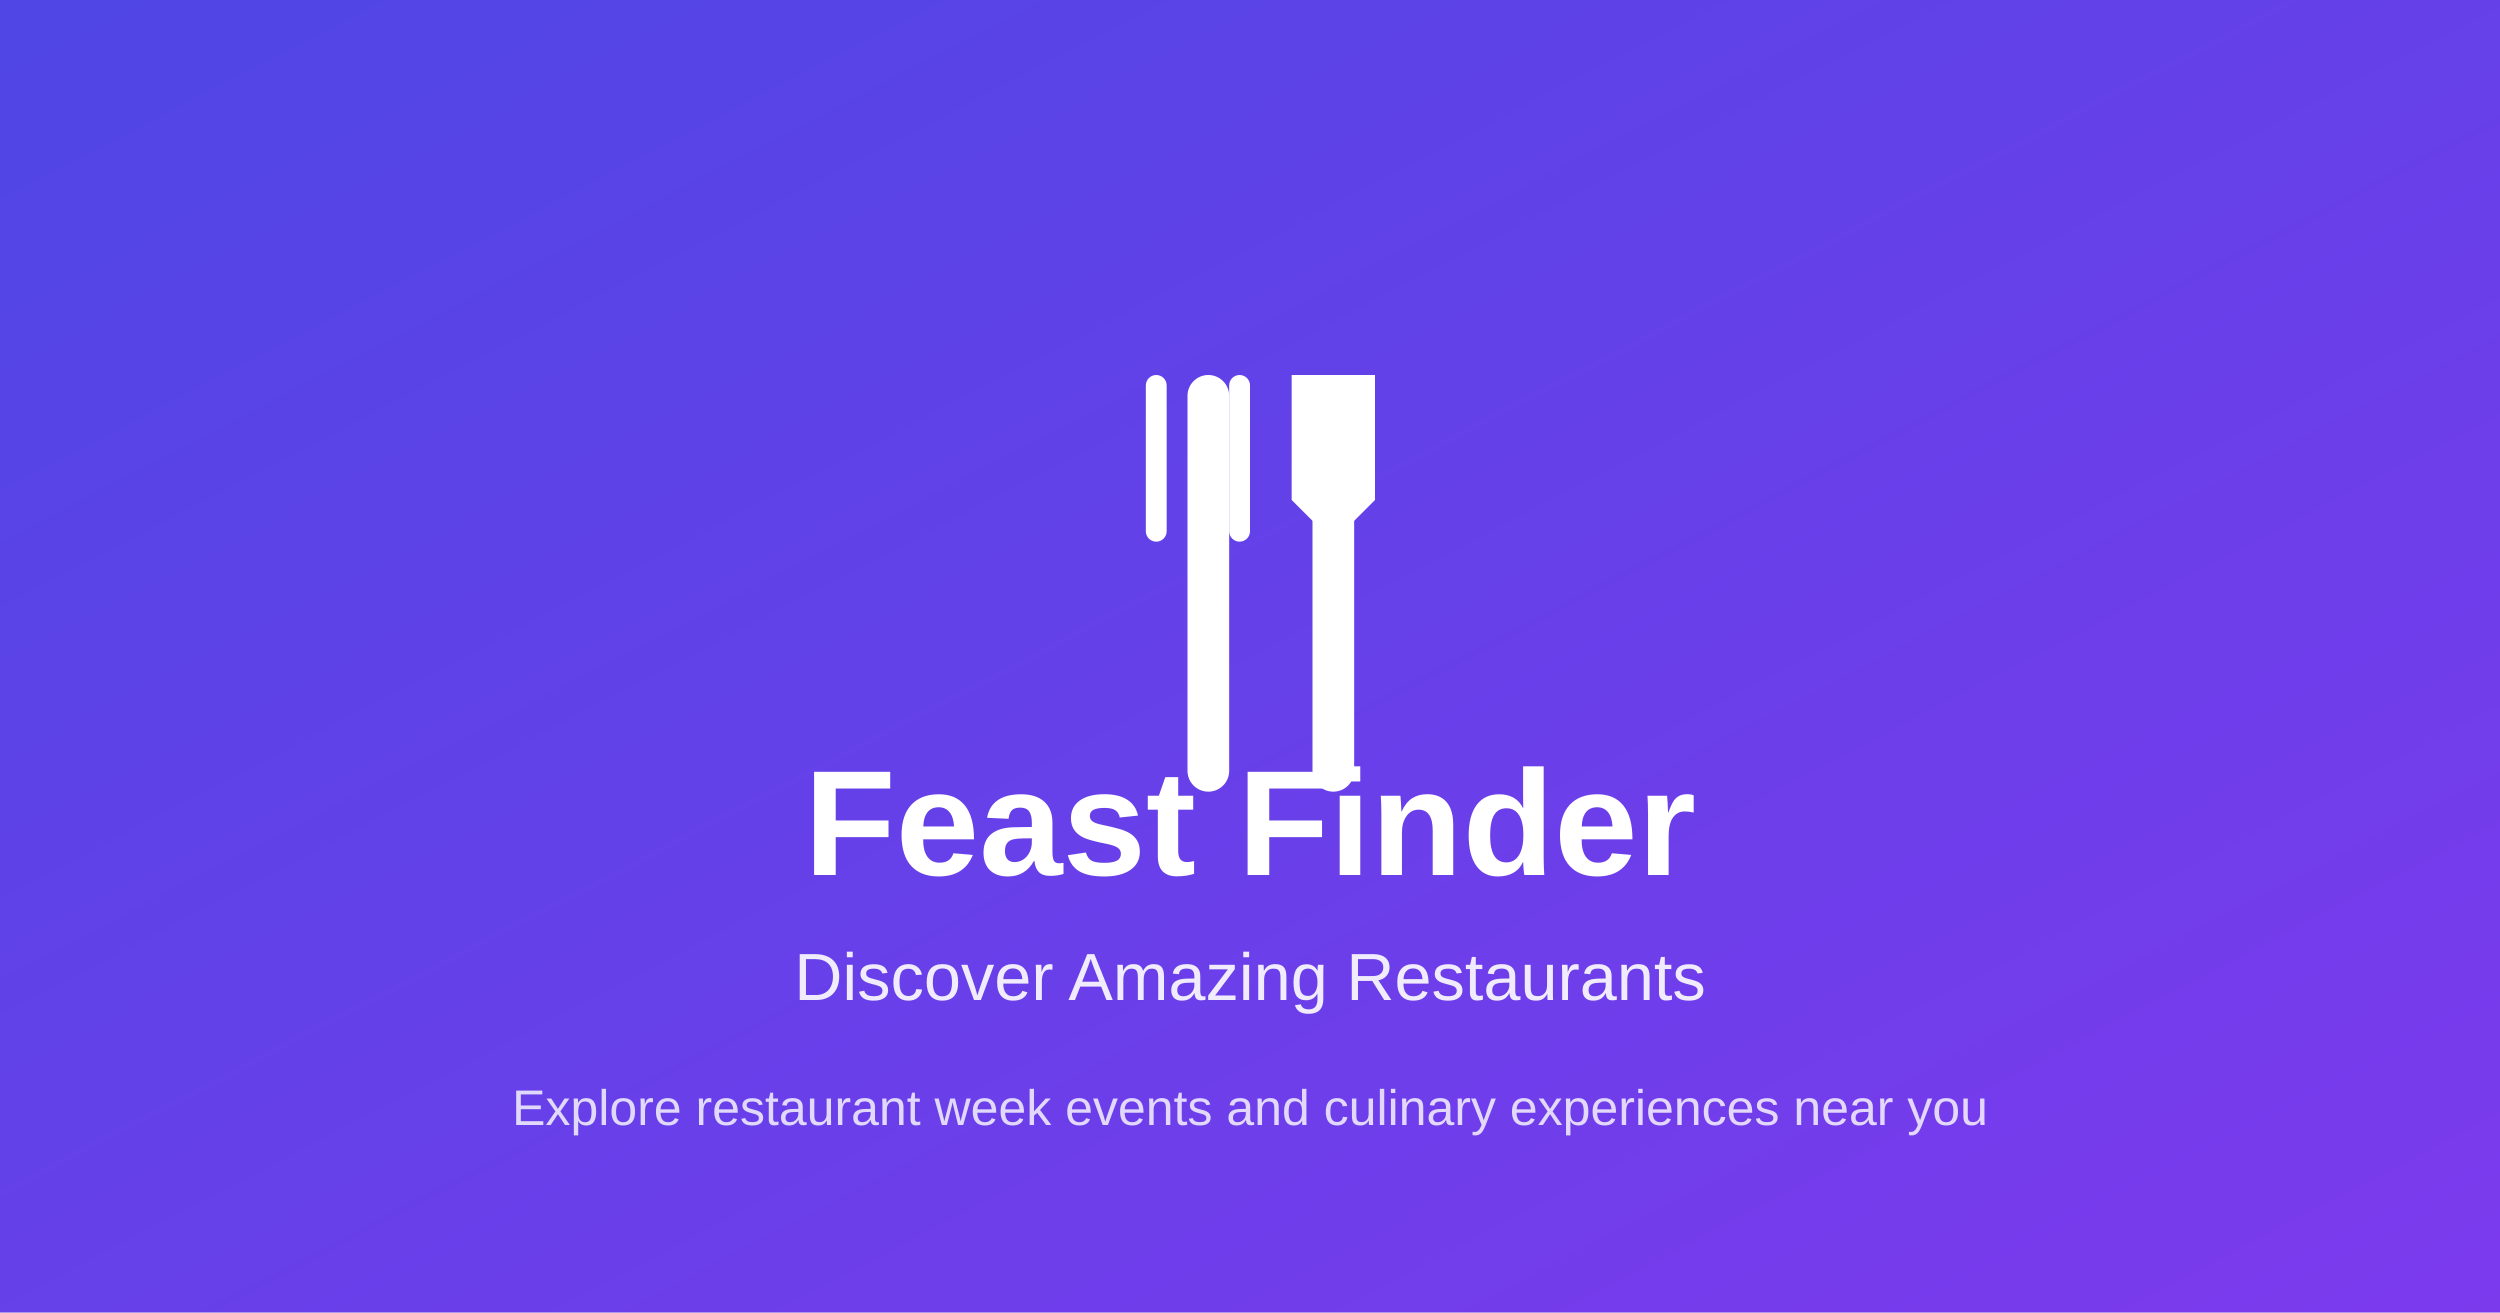
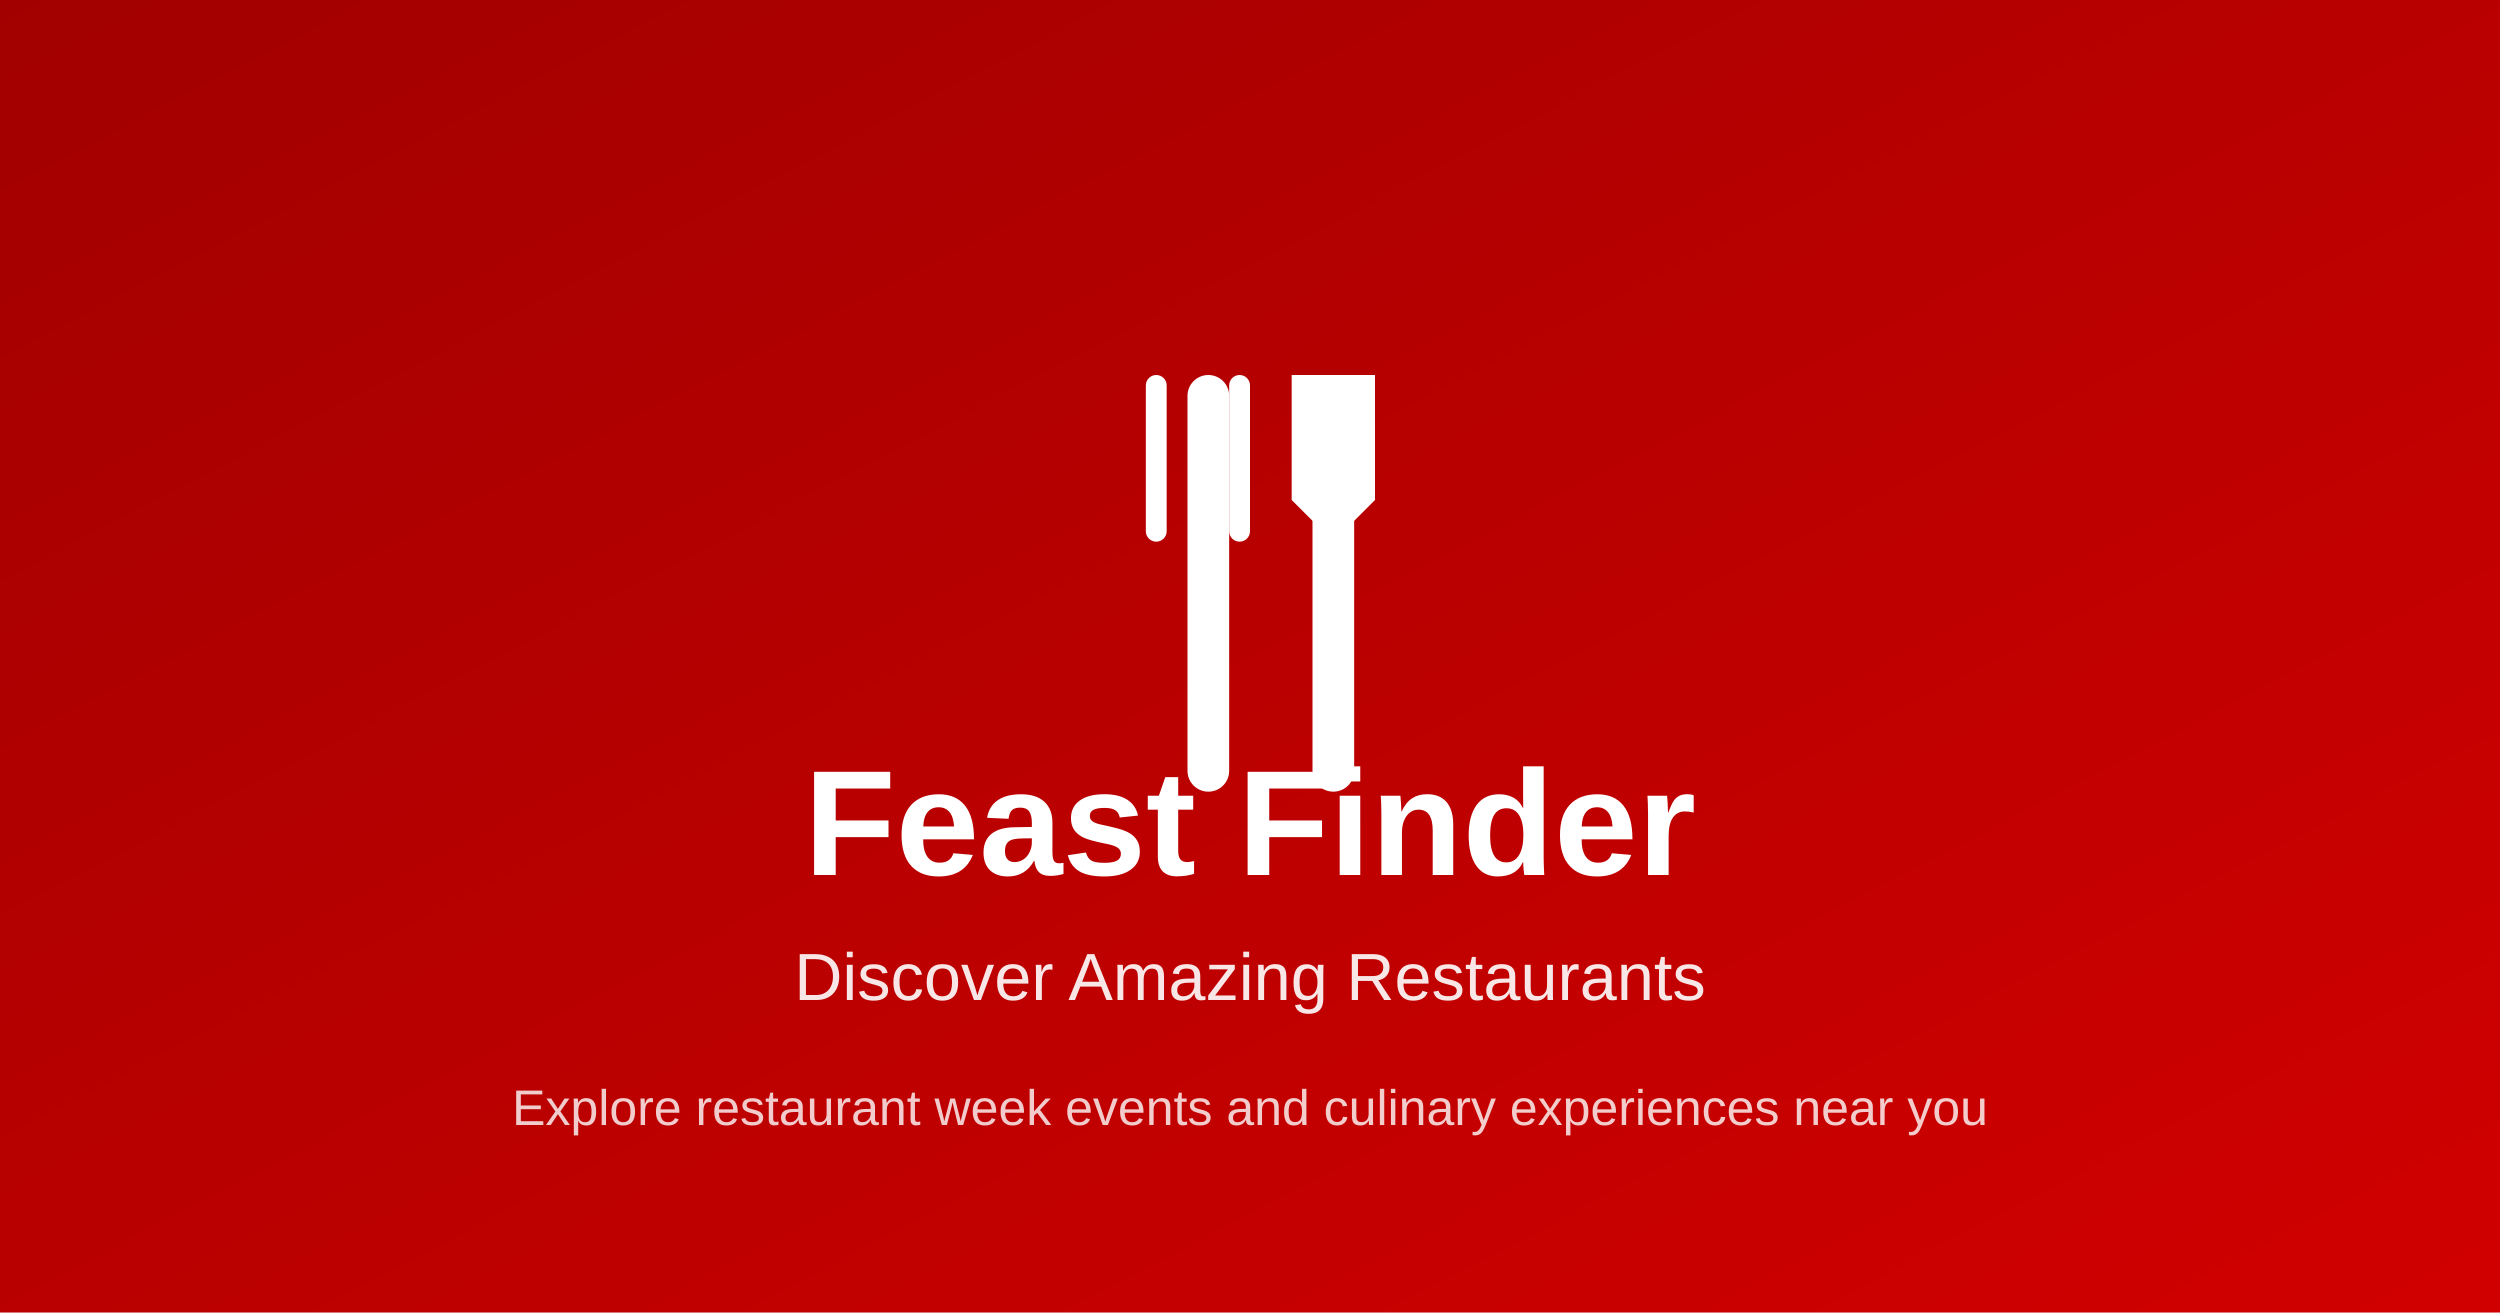
<svg xmlns="http://www.w3.org/2000/svg" width="1200" height="630">
  <defs>
    <linearGradient id="bgGradient" x1="0%" y1="0%" x2="100%" y2="100%">
-       <stop offset="0%" style="stop-color:#4F46E5;stop-opacity:1" />
-       <stop offset="100%" style="stop-color:#7C3AED;stop-opacity:1" />
+       <stop offset="0%" style="stop-color:#a20000;stop-opacity:1" />
+       <stop offset="100%" style="stop-color:#d10000;stop-opacity:1" />
    </linearGradient>
  </defs>
  <rect width="1200" height="630" fill="url(#bgGradient)" />
  <g transform="translate(480, 180)">
    <rect x="90" y="0" width="20" height="200" fill="white" rx="10" />
    <rect x="70" y="0" width="10" height="80" fill="white" rx="5" />
    <rect x="110" y="0" width="10" height="80" fill="white" rx="5" />
    <rect x="150" y="0" width="20" height="200" fill="white" rx="10" />
    <path d="M 140 0 L 180 0 L 180 60 L 160 80 L 140 60 Z" fill="white" />
  </g>
  <text x="600" y="420" font-family="Arial, sans-serif" font-size="72" font-weight="bold" fill="white" text-anchor="middle">
    Feast Finder
  </text>
  <text x="600" y="480" font-family="Arial, sans-serif" font-size="32" fill="white" text-anchor="middle" opacity="0.9">
    Discover Amazing Restaurants
  </text>
  <text x="600" y="540" font-family="Arial, sans-serif" font-size="24" fill="white" text-anchor="middle" opacity="0.8">
    Explore restaurant week events and culinary experiences near you
  </text>
</svg>
